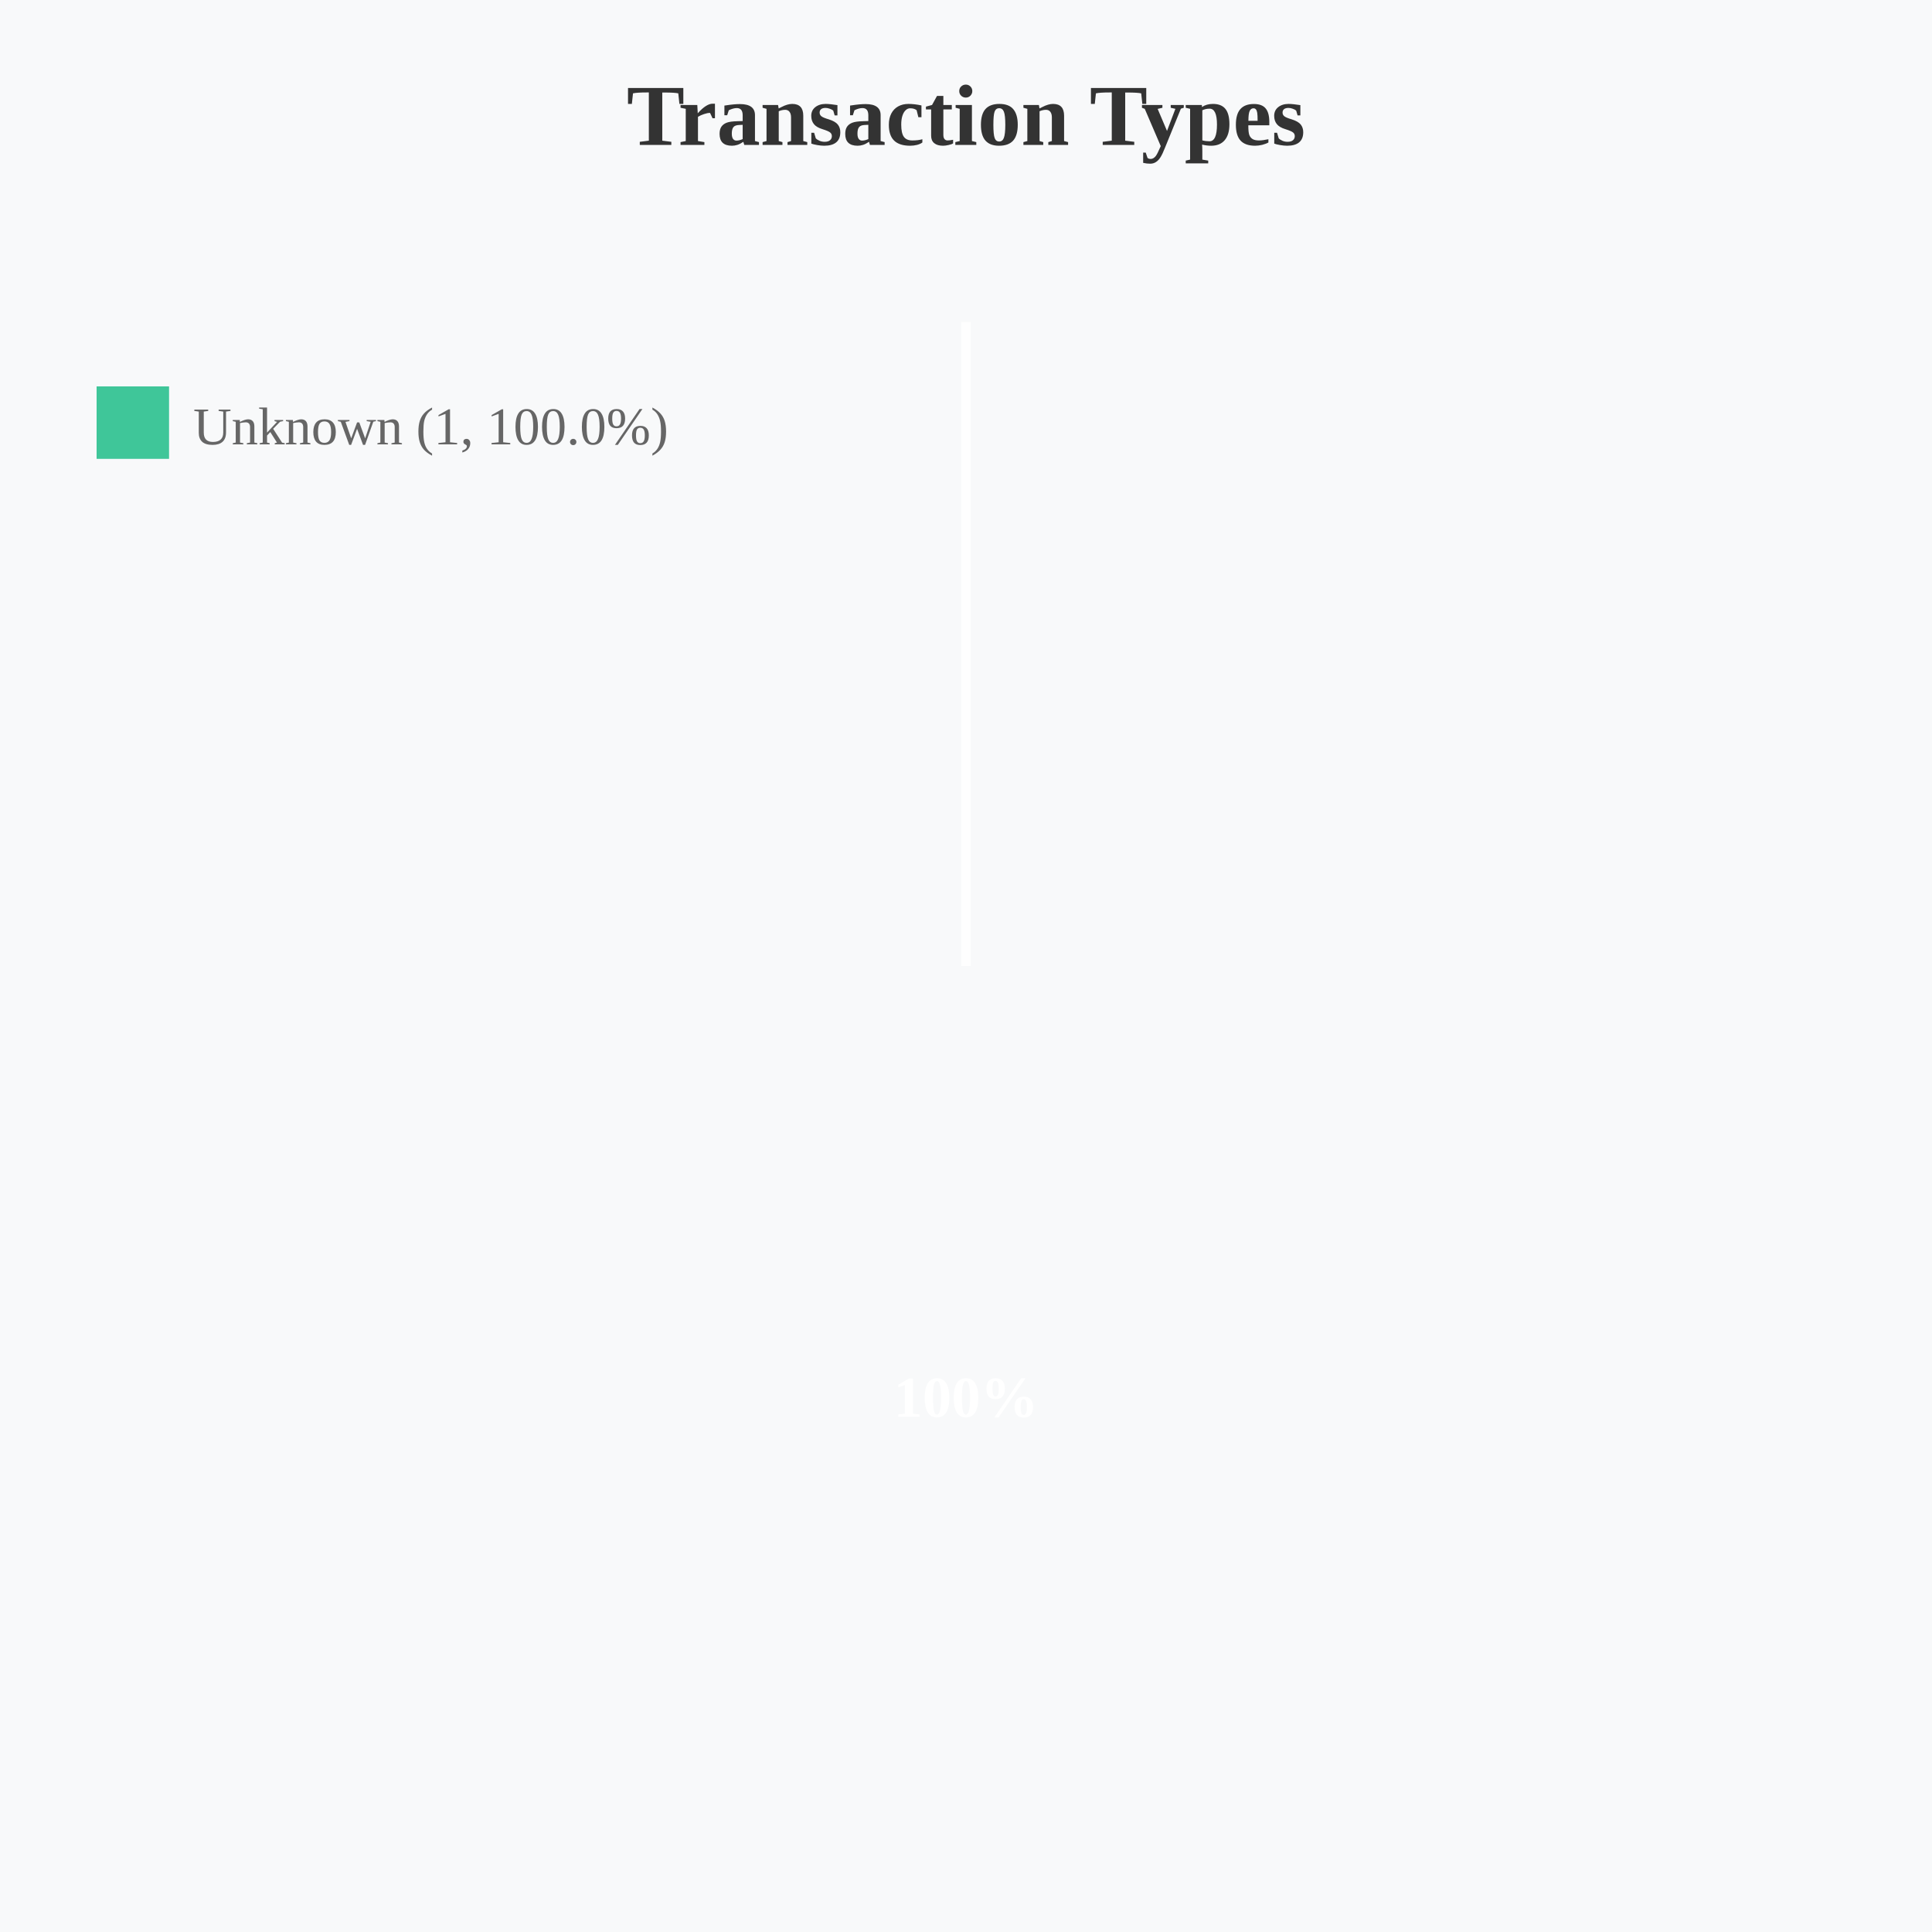
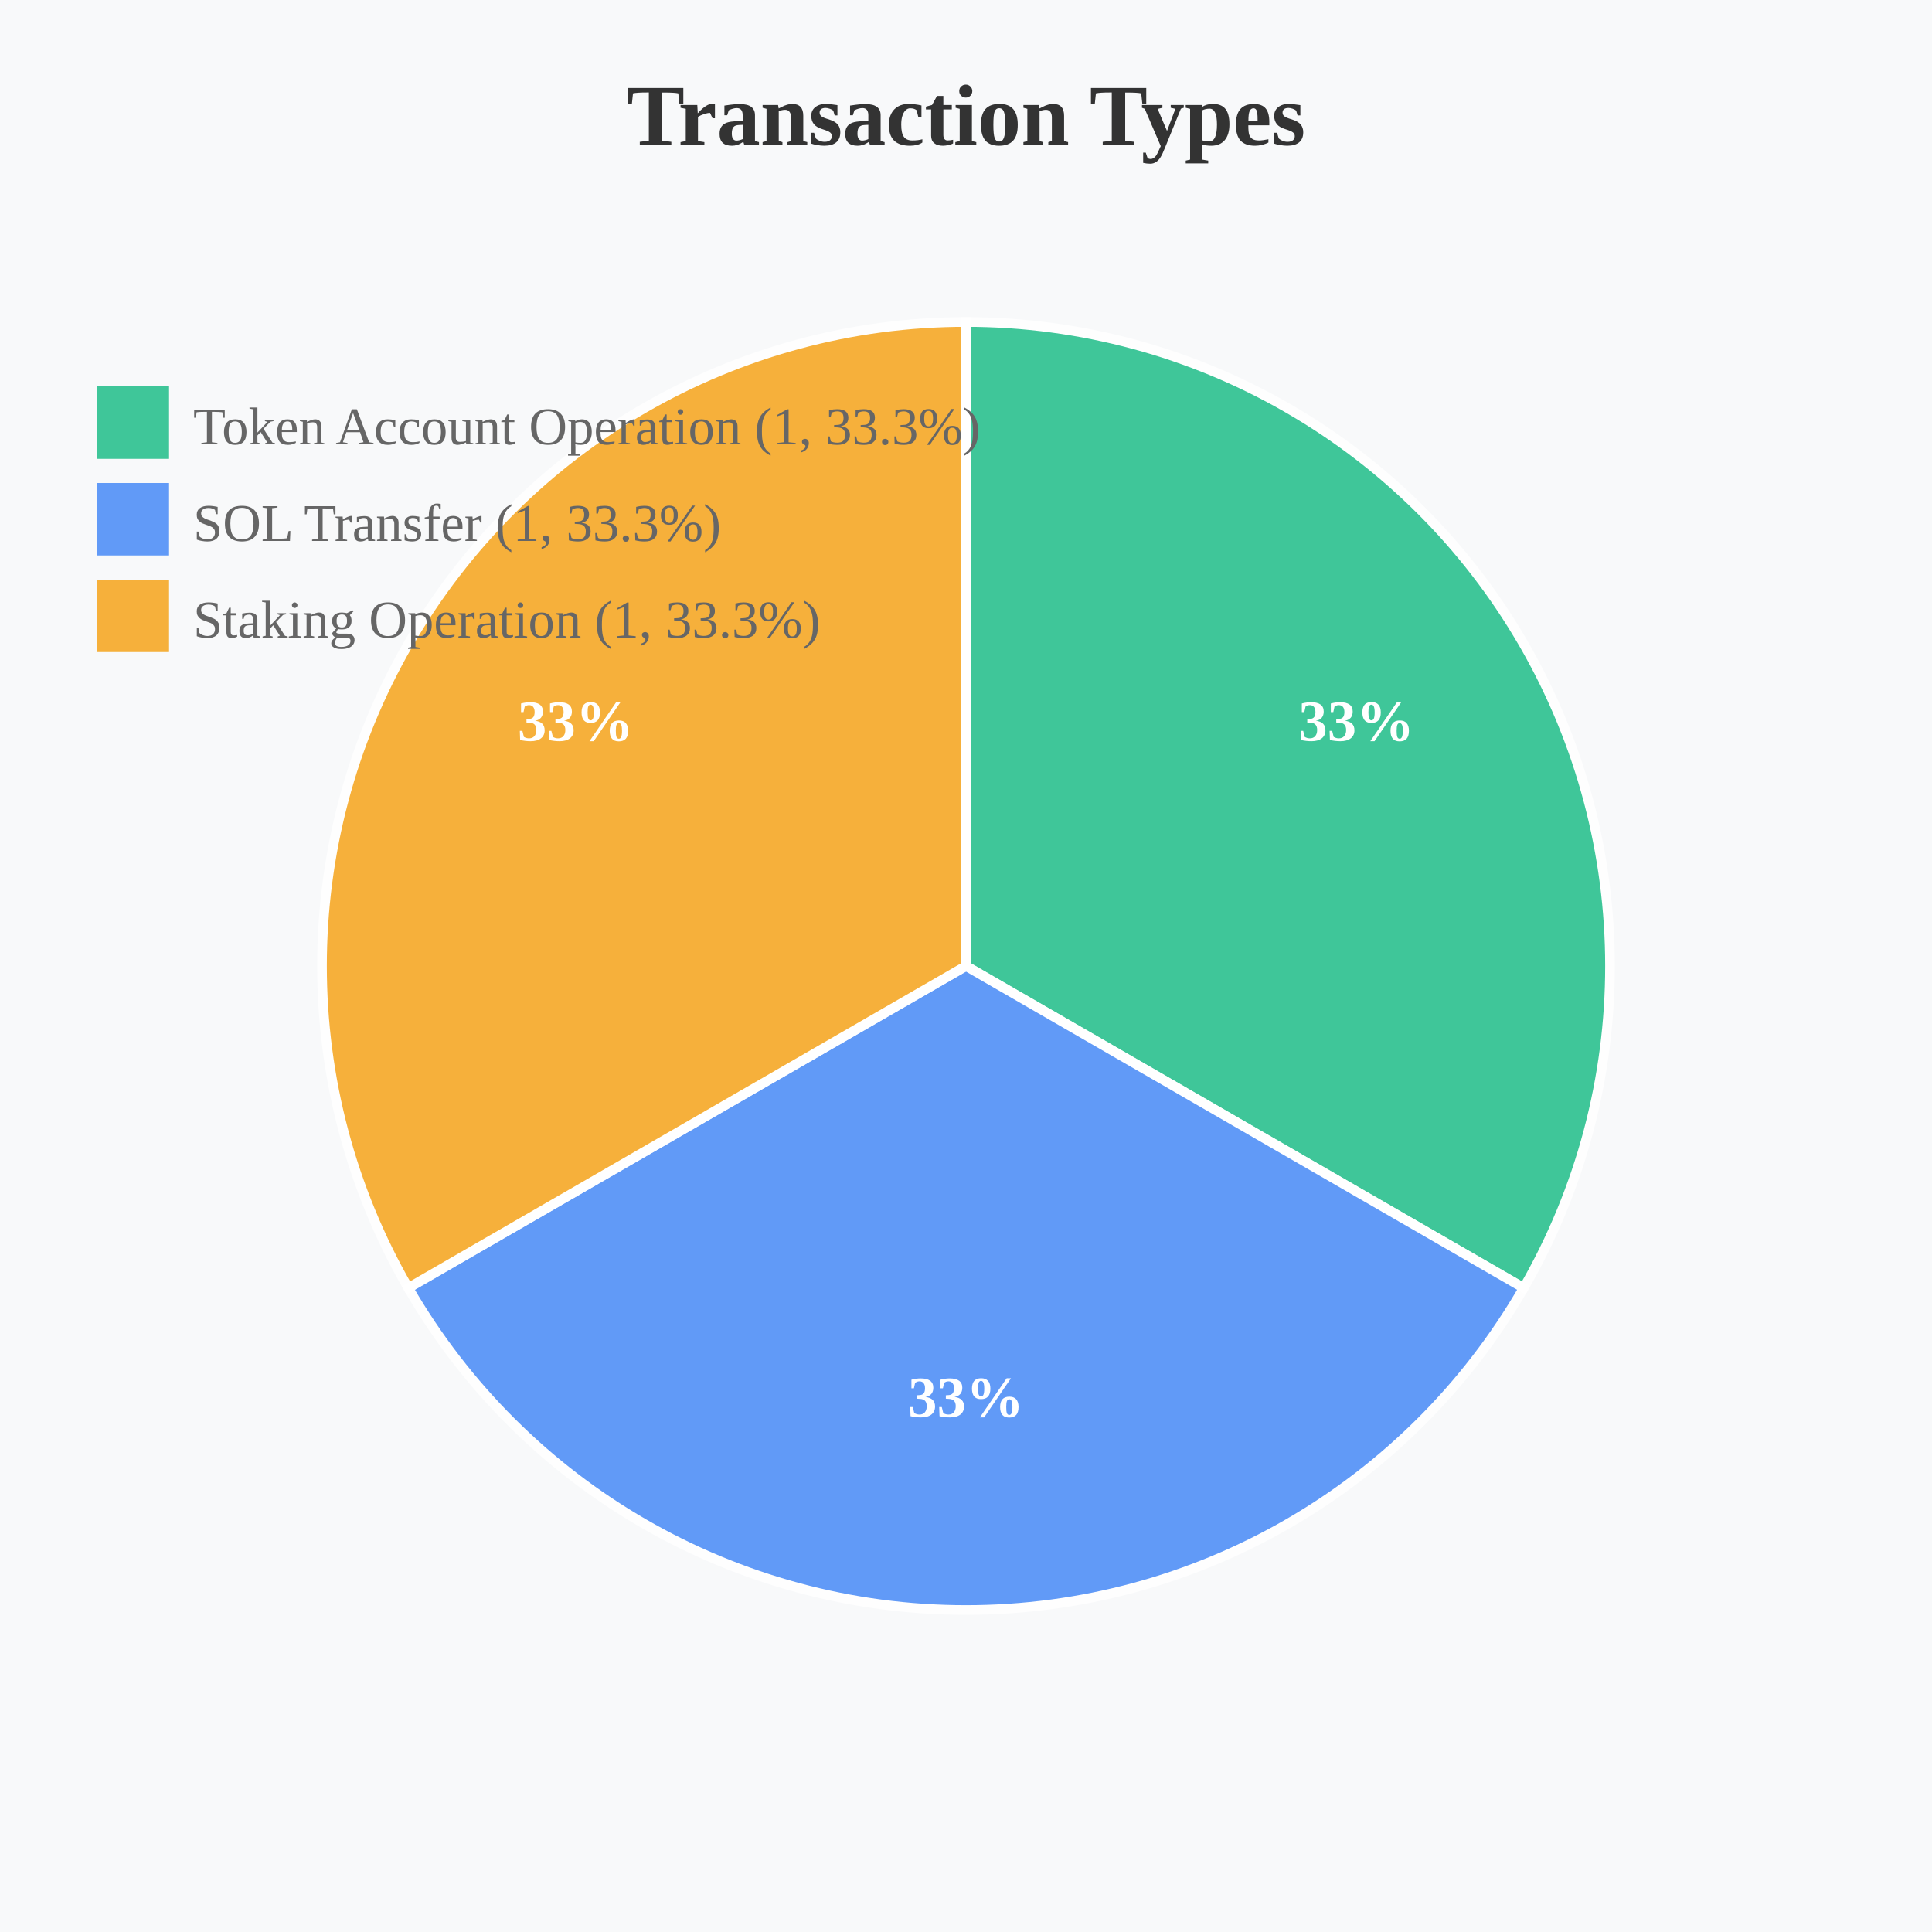
<svg xmlns="http://www.w3.org/2000/svg" width="400" height="400" viewBox="0 0 400 400">
  <rect width="400" height="400" fill="#f8f9fa" />
  <text x="200" y="30" text-anchor="middle" font-size="18" font-weight="bold" fill="#333">Transaction Types</text>
-   <path d="M 200 200 L 200 66.667 A 133.333 133.333 0 1 1 200 66.667 Z" fill="#10b981" opacity="0.8" stroke="#fff" stroke-width="2" />
-   <text x="200" y="293.333" text-anchor="middle" font-size="12" fill="#fff" font-weight="bold">100%</text>
+   <path d="M 200 200 L 200 66.667 A 133.333 133.333 0 0 1 315.47 266.667 Z" fill="#10b981" opacity="0.8" stroke="#fff" stroke-width="2" />
+   <text x="280.829" y="153.333" text-anchor="middle" font-size="12" fill="#fff" font-weight="bold">33%</text>
+   <path d="M 200 200 L 315.47 266.667 A 133.333 133.333 0 0 1 84.53 266.667 Z" fill="#3b82f6" opacity="0.8" stroke="#fff" stroke-width="2" />
+   <text x="200" y="293.333" text-anchor="middle" font-size="12" fill="#fff" font-weight="bold">33%</text>
+   <path d="M 200 200 L 84.53 266.667 A 133.333 133.333 0 0 1 200 66.667 Z" fill="#f59e0b" opacity="0.8" stroke="#fff" stroke-width="2" />
+   <text x="119.171" y="153.333" text-anchor="middle" font-size="12" fill="#fff" font-weight="bold">33%</text>
  <rect x="20" y="80" width="15" height="15" fill="#10b981" opacity="0.8" />
-   <text x="40" y="92" font-size="11" fill="#666">Unknown (1, 100.0%)</text>
+   <text x="40" y="92" font-size="11" fill="#666">Token Account Operation (1, 33.3%)</text>
+   <rect x="20" y="100" width="15" height="15" fill="#3b82f6" opacity="0.8" />
+   <text x="40" y="112" font-size="11" fill="#666">SOL Transfer (1, 33.3%)</text>
+   <rect x="20" y="120" width="15" height="15" fill="#f59e0b" opacity="0.8" />
+   <text x="40" y="132" font-size="11" fill="#666">Staking Operation (1, 33.3%)</text>
</svg>
